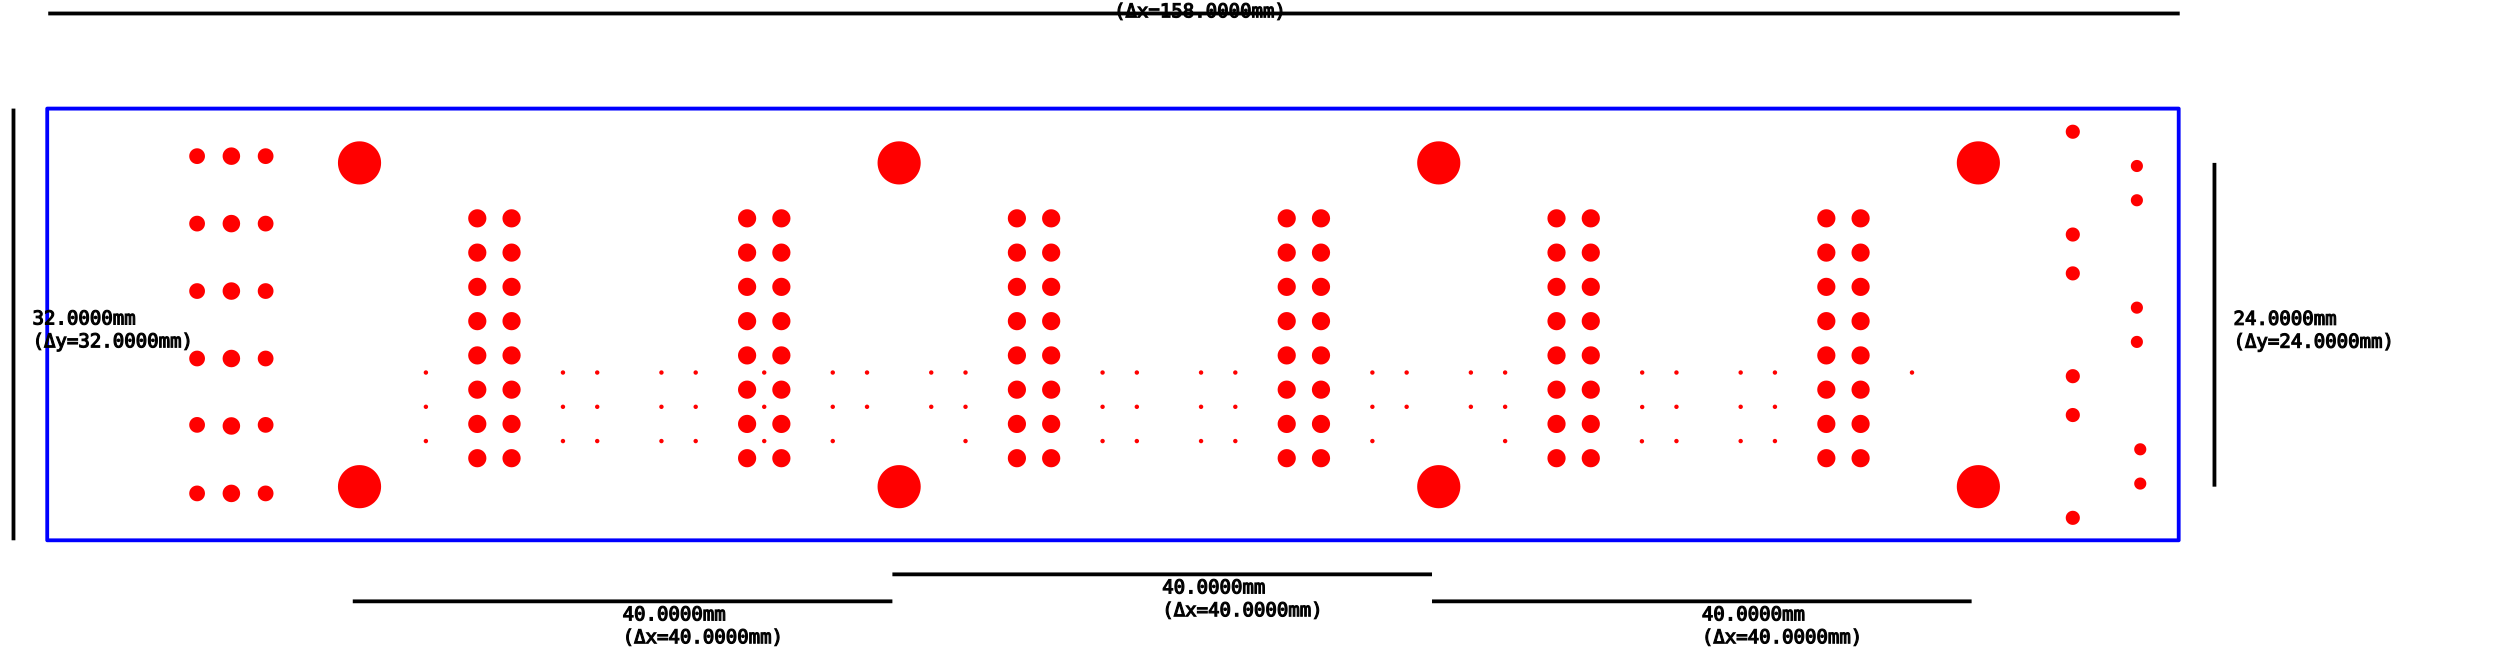
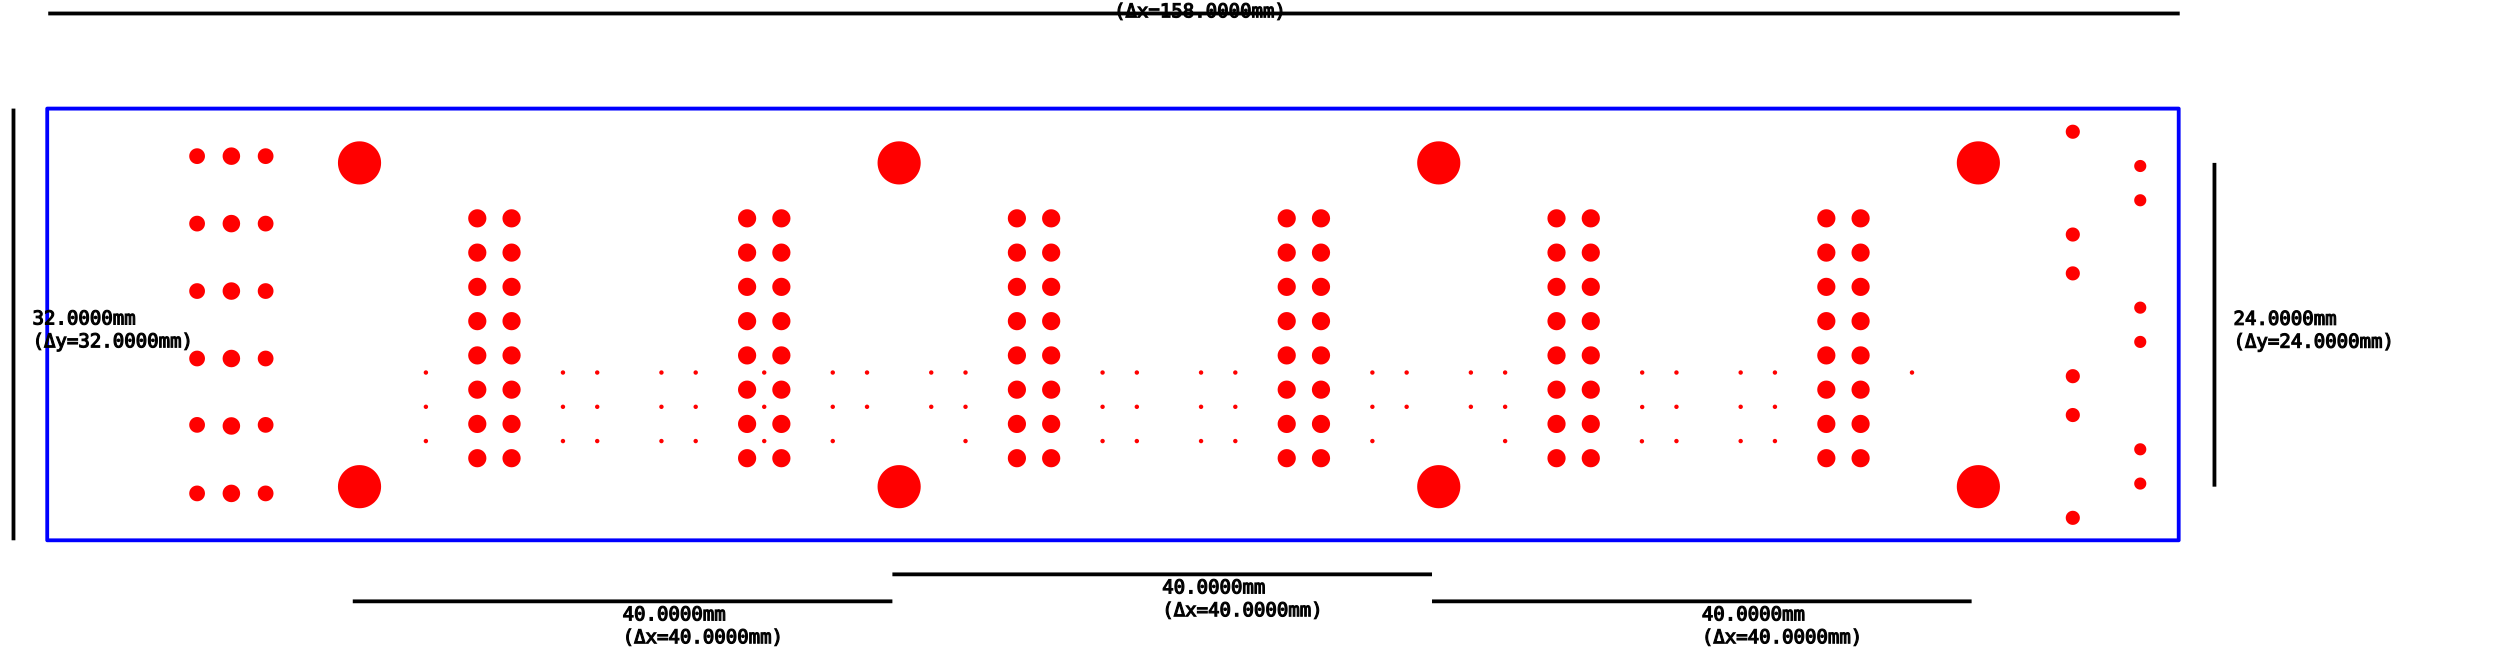
<svg xmlns="http://www.w3.org/2000/svg" baseProfile="tiny" height="171.443" version="1.2" width="656.634">
  <defs />
  <g id="paths" stroke="blue">
    <path d="M 12.402,141.909 L 572.244,141.909 L 572.244,28.524 L 12.402,28.524 L 12.402,141.909 Z" fill-opacity="0" stroke-linejoin="round" stroke-width="1.0" />
  </g>
  <g fill="red" id="holes">
    <circle cx="502.193" cy="97.848" r="0.585" stroke-width="0.0" />
    <circle cx="386.327" cy="97.848" r="0.585" stroke-width="0.0" />
    <circle cx="156.862" cy="115.848" r="0.585" stroke-width="0.0" />
    <circle cx="227.728" cy="106.848" r="0.585" stroke-width="0.0" />
    <circle cx="218.728" cy="106.848" r="0.585" stroke-width="0.0" />
    <circle cx="440.327" cy="106.848" r="0.585" stroke-width="0.0" />
-     <circle cx="457.193" cy="106.848" r="0.585" stroke-width="0.0" />
-     <circle cx="218.728" cy="97.848" r="0.585" stroke-width="0.0" />
    <circle cx="289.594" cy="115.848" r="0.585" stroke-width="0.0" />
    <circle cx="440.327" cy="115.848" r="0.585" stroke-width="0.0" />
    <circle cx="200.728" cy="115.848" r="0.585" stroke-width="0.0" />
    <circle cx="173.728" cy="115.848" r="0.585" stroke-width="0.0" />
    <circle cx="395.327" cy="115.848" r="0.585" stroke-width="0.0" />
    <circle cx="244.595" cy="106.848" r="0.585" stroke-width="0.0" />
    <circle cx="111.862" cy="106.848" r="0.585" stroke-width="0.0" />
    <circle cx="253.595" cy="115.848" r="0.585" stroke-width="0.0" />
    <circle cx="440.327" cy="97.848" r="0.585" stroke-width="0.0" />
    <circle cx="431.253" cy="115.898" r="0.585" stroke-width="0.0" />
    <circle cx="466.193" cy="106.848" r="0.585" stroke-width="0.0" />
    <circle cx="173.728" cy="106.848" r="0.585" stroke-width="0.0" />
+     <circle cx="457.193" cy="106.848" r="0.585" stroke-width="0.0" />
    <circle cx="147.862" cy="106.848" r="0.585" stroke-width="0.0" />
    <circle cx="369.461" cy="97.848" r="0.585" stroke-width="0.0" />
    <circle cx="289.594" cy="106.848" r="0.585" stroke-width="0.0" />
    <circle cx="289.594" cy="97.848" r="0.585" stroke-width="0.0" />
    <circle cx="298.594" cy="97.848" r="0.585" stroke-width="0.0" />
    <circle cx="431.327" cy="97.848" r="0.585" stroke-width="0.0" />
-     <circle cx="147.862" cy="97.848" r="0.585" stroke-width="0.0" />
    <circle cx="369.461" cy="106.848" r="0.585" stroke-width="0.0" />
    <circle cx="253.595" cy="97.848" r="0.585" stroke-width="0.0" />
    <circle cx="360.461" cy="106.848" r="0.585" stroke-width="0.0" />
    <circle cx="227.728" cy="97.848" r="0.585" stroke-width="0.0" />
+     <circle cx="218.728" cy="97.848" r="0.585" stroke-width="0.0" />
+     <circle cx="466.193" cy="115.848" r="0.585" stroke-width="0.0" />
+     <circle cx="315.461" cy="115.848" r="0.585" stroke-width="0.0" />
    <circle cx="386.327" cy="106.848" r="0.585" stroke-width="0.0" />
-     <circle cx="466.193" cy="115.848" r="0.585" stroke-width="0.0" />
    <circle cx="315.461" cy="97.848" r="0.585" stroke-width="0.0" />
    <circle cx="298.594" cy="106.848" r="0.585" stroke-width="0.0" />
    <circle cx="253.595" cy="106.848" r="0.585" stroke-width="0.0" />
    <circle cx="200.728" cy="106.848" r="0.585" stroke-width="0.0" />
    <circle cx="182.728" cy="115.848" r="0.585" stroke-width="0.0" />
    <circle cx="395.327" cy="106.848" r="0.585" stroke-width="0.0" />
    <circle cx="395.327" cy="97.848" r="0.585" stroke-width="0.0" />
    <circle cx="156.862" cy="97.848" r="0.585" stroke-width="0.0" />
    <circle cx="244.595" cy="97.848" r="0.585" stroke-width="0.0" />
    <circle cx="360.461" cy="97.848" r="0.585" stroke-width="0.0" />
    <circle cx="324.461" cy="106.848" r="0.585" stroke-width="0.0" />
    <circle cx="200.728" cy="97.848" r="0.585" stroke-width="0.0" />
    <circle cx="111.862" cy="115.848" r="0.585" stroke-width="0.0" />
    <circle cx="173.728" cy="97.848" r="0.585" stroke-width="0.0" />
    <circle cx="147.862" cy="115.848" r="0.585" stroke-width="0.0" />
    <circle cx="431.327" cy="106.898" r="0.585" stroke-width="0.0" />
    <circle cx="298.594" cy="115.848" r="0.585" stroke-width="0.0" />
+     <circle cx="147.862" cy="97.848" r="0.585" stroke-width="0.0" />
    <circle cx="324.461" cy="97.848" r="0.585" stroke-width="0.0" />
-     <circle cx="315.461" cy="115.848" r="0.585" stroke-width="0.0" />
    <circle cx="457.193" cy="115.848" r="0.585" stroke-width="0.0" />
    <circle cx="466.193" cy="97.848" r="0.585" stroke-width="0.0" />
    <circle cx="156.862" cy="106.848" r="0.585" stroke-width="0.0" />
    <circle cx="111.862" cy="97.848" r="0.585" stroke-width="0.0" />
    <circle cx="457.193" cy="97.848" r="0.585" stroke-width="0.0" />
    <circle cx="315.461" cy="106.848" r="0.585" stroke-width="0.0" />
    <circle cx="324.461" cy="115.848" r="0.585" stroke-width="0.0" />
    <circle cx="218.728" cy="115.848" r="0.585" stroke-width="0.0" />
    <circle cx="182.728" cy="97.848" r="0.585" stroke-width="0.0" />
    <circle cx="182.728" cy="106.848" r="0.585" stroke-width="0.0" />
    <circle cx="360.461" cy="115.848" r="0.585" stroke-width="0.0" />
    <circle cx="51.768" cy="41.014" r="2.073" stroke-width="0.0" />
    <circle cx="69.768" cy="41.014" r="2.073" stroke-width="0.0" />
    <circle cx="519.626" cy="127.825" r="5.669" stroke-width="0.0" />
    <circle cx="519.626" cy="42.785" r="5.669" stroke-width="0.0" />
    <circle cx="479.693" cy="57.348" r="2.392" stroke-width="0.0" />
    <circle cx="479.693" cy="66.348" r="2.392" stroke-width="0.0" />
    <circle cx="479.693" cy="75.348" r="2.392" stroke-width="0.0" />
    <circle cx="479.693" cy="84.348" r="2.392" stroke-width="0.0" />
    <circle cx="479.693" cy="93.348" r="2.392" stroke-width="0.0" />
    <circle cx="479.693" cy="102.348" r="2.392" stroke-width="0.0" />
    <circle cx="479.693" cy="111.348" r="2.392" stroke-width="0.0" />
    <circle cx="479.693" cy="120.348" r="2.392" stroke-width="0.0" />
    <circle cx="488.693" cy="57.348" r="2.392" stroke-width="0.0" />
    <circle cx="488.693" cy="66.348" r="2.392" stroke-width="0.0" />
    <circle cx="488.693" cy="75.348" r="2.392" stroke-width="0.0" />
    <circle cx="488.693" cy="84.348" r="2.392" stroke-width="0.0" />
    <circle cx="488.693" cy="93.348" r="2.392" stroke-width="0.0" />
    <circle cx="488.693" cy="102.348" r="2.392" stroke-width="0.0" />
    <circle cx="488.693" cy="111.348" r="2.392" stroke-width="0.0" />
    <circle cx="488.693" cy="120.348" r="2.392" stroke-width="0.0" />
    <circle cx="51.768" cy="111.597" r="2.073" stroke-width="0.0" />
    <circle cx="69.768" cy="111.597" r="2.073" stroke-width="0.0" />
    <circle cx="51.768" cy="94.163" r="2.073" stroke-width="0.0" />
    <circle cx="69.768" cy="94.163" r="2.073" stroke-width="0.0" />
    <circle cx="337.961" cy="57.348" r="2.392" stroke-width="0.0" />
    <circle cx="337.961" cy="66.348" r="2.392" stroke-width="0.0" />
    <circle cx="337.961" cy="75.348" r="2.392" stroke-width="0.0" />
    <circle cx="337.961" cy="84.348" r="2.392" stroke-width="0.0" />
    <circle cx="337.961" cy="93.348" r="2.392" stroke-width="0.0" />
    <circle cx="337.961" cy="102.348" r="2.392" stroke-width="0.0" />
    <circle cx="337.961" cy="111.348" r="2.392" stroke-width="0.0" />
    <circle cx="337.961" cy="120.348" r="2.392" stroke-width="0.0" />
    <circle cx="346.961" cy="57.348" r="2.392" stroke-width="0.0" />
    <circle cx="346.961" cy="66.348" r="2.392" stroke-width="0.0" />
    <circle cx="346.961" cy="75.348" r="2.392" stroke-width="0.0" />
    <circle cx="346.961" cy="84.348" r="2.392" stroke-width="0.0" />
    <circle cx="346.961" cy="93.348" r="2.392" stroke-width="0.0" />
    <circle cx="346.961" cy="102.348" r="2.392" stroke-width="0.0" />
    <circle cx="346.961" cy="111.348" r="2.392" stroke-width="0.0" />
    <circle cx="346.961" cy="120.348" r="2.392" stroke-width="0.0" />
    <circle cx="544.429" cy="71.805" r="1.86" stroke-width="0.0" />
    <circle cx="544.429" cy="98.805" r="1.86" stroke-width="0.0" />
    <circle cx="408.827" cy="57.348" r="2.392" stroke-width="0.0" />
    <circle cx="408.827" cy="66.348" r="2.392" stroke-width="0.0" />
    <circle cx="408.827" cy="75.348" r="2.392" stroke-width="0.0" />
    <circle cx="408.827" cy="84.348" r="2.392" stroke-width="0.0" />
    <circle cx="408.827" cy="93.348" r="2.392" stroke-width="0.0" />
    <circle cx="408.827" cy="102.348" r="2.392" stroke-width="0.0" />
    <circle cx="408.827" cy="111.348" r="2.392" stroke-width="0.0" />
    <circle cx="408.827" cy="120.348" r="2.392" stroke-width="0.0" />
    <circle cx="417.827" cy="57.348" r="2.392" stroke-width="0.0" />
    <circle cx="417.827" cy="66.348" r="2.392" stroke-width="0.0" />
    <circle cx="417.827" cy="75.348" r="2.392" stroke-width="0.0" />
    <circle cx="417.827" cy="84.348" r="2.392" stroke-width="0.0" />
    <circle cx="417.827" cy="93.348" r="2.392" stroke-width="0.0" />
    <circle cx="417.827" cy="102.348" r="2.392" stroke-width="0.0" />
    <circle cx="417.827" cy="111.348" r="2.392" stroke-width="0.0" />
    <circle cx="417.827" cy="120.348" r="2.392" stroke-width="0.0" />
    <circle cx="94.429" cy="127.825" r="5.669" stroke-width="0.0" />
    <circle cx="196.228" cy="57.348" r="2.392" stroke-width="0.0" />
    <circle cx="196.228" cy="66.348" r="2.392" stroke-width="0.0" />
    <circle cx="196.228" cy="75.348" r="2.392" stroke-width="0.0" />
    <circle cx="196.228" cy="84.348" r="2.392" stroke-width="0.0" />
    <circle cx="196.228" cy="93.348" r="2.392" stroke-width="0.0" />
    <circle cx="196.228" cy="102.348" r="2.392" stroke-width="0.0" />
    <circle cx="196.228" cy="111.348" r="2.392" stroke-width="0.0" />
    <circle cx="196.228" cy="120.348" r="2.392" stroke-width="0.0" />
    <circle cx="205.228" cy="57.348" r="2.392" stroke-width="0.0" />
    <circle cx="205.228" cy="66.348" r="2.392" stroke-width="0.0" />
    <circle cx="205.228" cy="75.348" r="2.392" stroke-width="0.0" />
    <circle cx="205.228" cy="84.348" r="2.392" stroke-width="0.0" />
    <circle cx="205.228" cy="93.348" r="2.392" stroke-width="0.0" />
    <circle cx="205.228" cy="102.348" r="2.392" stroke-width="0.0" />
    <circle cx="205.228" cy="111.348" r="2.392" stroke-width="0.0" />
    <circle cx="205.228" cy="120.348" r="2.392" stroke-width="0.0" />
    <circle cx="544.429" cy="109.01" r="1.86" stroke-width="0.0" />
    <circle cx="544.429" cy="136.01" r="1.86" stroke-width="0.0" />
    <circle cx="60.768" cy="41.014" r="2.303" stroke-width="0.0" />
    <circle cx="60.768" cy="58.73" r="2.303" stroke-width="0.0" />
    <circle cx="60.768" cy="76.447" r="2.303" stroke-width="0.0" />
    <circle cx="60.768" cy="94.163" r="2.303" stroke-width="0.0" />
    <circle cx="60.768" cy="111.88" r="2.303" stroke-width="0.0" />
    <circle cx="60.768" cy="129.596" r="2.303" stroke-width="0.0" />
    <circle cx="267.094" cy="57.348" r="2.392" stroke-width="0.0" />
    <circle cx="267.094" cy="66.348" r="2.392" stroke-width="0.0" />
    <circle cx="267.094" cy="75.348" r="2.392" stroke-width="0.0" />
    <circle cx="267.094" cy="84.348" r="2.392" stroke-width="0.0" />
    <circle cx="267.094" cy="93.348" r="2.392" stroke-width="0.0" />
    <circle cx="267.094" cy="102.348" r="2.392" stroke-width="0.0" />
    <circle cx="267.094" cy="111.348" r="2.392" stroke-width="0.0" />
    <circle cx="267.094" cy="120.348" r="2.392" stroke-width="0.0" />
    <circle cx="276.094" cy="57.348" r="2.392" stroke-width="0.0" />
    <circle cx="276.094" cy="66.348" r="2.392" stroke-width="0.0" />
    <circle cx="276.094" cy="75.348" r="2.392" stroke-width="0.0" />
    <circle cx="276.094" cy="84.348" r="2.392" stroke-width="0.0" />
    <circle cx="276.094" cy="93.348" r="2.392" stroke-width="0.0" />
    <circle cx="276.094" cy="102.348" r="2.392" stroke-width="0.0" />
    <circle cx="276.094" cy="111.348" r="2.392" stroke-width="0.0" />
    <circle cx="276.094" cy="120.348" r="2.392" stroke-width="0.0" />
    <circle cx="377.894" cy="42.785" r="5.669" stroke-width="0.0" />
-     <circle cx="561.26" cy="80.805" r="1.595" stroke-width="0.0" />
-     <circle cx="561.26" cy="89.805" r="1.595" stroke-width="0.0" />
-     <circle cx="236.161" cy="42.785" r="5.669" stroke-width="0.0" />
-     <circle cx="561.26" cy="43.6" r="1.595" stroke-width="0.0" />
-     <circle cx="561.26" cy="52.6" r="1.595" stroke-width="0.0" />
+     <circle cx="377.894" cy="127.825" r="5.669" stroke-width="0.0" />
    <circle cx="562.146" cy="118.01" r="1.595" stroke-width="0.0" />
    <circle cx="562.146" cy="127.01" r="1.595" stroke-width="0.0" />
+     <circle cx="236.161" cy="42.785" r="5.669" stroke-width="0.0" />
    <circle cx="94.429" cy="42.785" r="5.669" stroke-width="0.0" />
-     <circle cx="377.894" cy="127.825" r="5.669" stroke-width="0.0" />
+     <circle cx="562.146" cy="80.805" r="1.595" stroke-width="0.0" />
+     <circle cx="562.146" cy="89.805" r="1.595" stroke-width="0.0" />
    <circle cx="125.362" cy="57.348" r="2.392" stroke-width="0.0" />
    <circle cx="125.362" cy="66.348" r="2.392" stroke-width="0.0" />
    <circle cx="125.362" cy="75.348" r="2.392" stroke-width="0.0" />
    <circle cx="125.362" cy="84.348" r="2.392" stroke-width="0.0" />
    <circle cx="125.362" cy="93.348" r="2.392" stroke-width="0.0" />
    <circle cx="125.362" cy="102.348" r="2.392" stroke-width="0.0" />
    <circle cx="125.362" cy="111.348" r="2.392" stroke-width="0.0" />
    <circle cx="125.362" cy="120.348" r="2.392" stroke-width="0.0" />
    <circle cx="134.362" cy="57.348" r="2.392" stroke-width="0.0" />
    <circle cx="134.362" cy="66.348" r="2.392" stroke-width="0.0" />
    <circle cx="134.362" cy="75.348" r="2.392" stroke-width="0.0" />
    <circle cx="134.362" cy="84.348" r="2.392" stroke-width="0.0" />
    <circle cx="134.362" cy="93.348" r="2.392" stroke-width="0.0" />
    <circle cx="134.362" cy="102.348" r="2.392" stroke-width="0.0" />
    <circle cx="134.362" cy="111.348" r="2.392" stroke-width="0.0" />
    <circle cx="134.362" cy="120.348" r="2.392" stroke-width="0.0" />
    <circle cx="51.768" cy="58.73" r="2.073" stroke-width="0.0" />
    <circle cx="69.768" cy="58.73" r="2.073" stroke-width="0.0" />
+     <circle cx="236.161" cy="127.825" r="5.669" stroke-width="0.0" />
    <circle cx="544.429" cy="34.6" r="1.86" stroke-width="0.0" />
    <circle cx="544.429" cy="61.6" r="1.86" stroke-width="0.0" />
-     <circle cx="236.161" cy="127.825" r="5.669" stroke-width="0.0" />
    <circle cx="51.768" cy="129.596" r="2.073" stroke-width="0.0" />
    <circle cx="69.768" cy="129.596" r="2.073" stroke-width="0.0" />
    <circle cx="51.768" cy="76.447" r="2.073" stroke-width="0.0" />
    <circle cx="69.768" cy="76.447" r="2.073" stroke-width="0.0" />
+     <circle cx="562.146" cy="43.6" r="1.595" stroke-width="0.0" />
+     <circle cx="562.146" cy="52.6" r="1.595" stroke-width="0.0" />
  </g>
  <g id="rulers" stroke="black">
    <line stroke-width="1.0" x1="234.39" x2="376.122" y1="150.856" y2="150.856" />
    <text font-family="monospace" font-size="5" stroke-width="0.3" x="305.256" y="155.856">40.0000mm</text>
    <text font-family="monospace" font-size="5" stroke-width="0.3" x="305.256" y="161.856">(Δx=40.0000mm)</text>
    <line stroke-width="1.0" x1="572.51" x2="12.667" y1="3.543" y2="3.543" />
    <text font-family="monospace" font-size="5" stroke-width="0.3" x="292.589" y="-1.457">158.0000mm</text>
    <text font-family="monospace" font-size="5" stroke-width="0.3" x="292.589" y="4.543">(Δx=158.0000mm)</text>
    <line stroke-width="1.0" x1="92.657" x2="234.39" y1="157.943" y2="157.943" />
    <text font-family="monospace" font-size="5" stroke-width="0.3" x="163.524" y="162.943">40.0000mm</text>
    <text font-family="monospace" font-size="5" stroke-width="0.3" x="163.524" y="168.943">(Δx=40.0000mm)</text>
    <line stroke-width="1.0" x1="3.543" x2="3.543" y1="28.524" y2="141.909" />
    <text font-family="monospace" font-size="5" stroke-width="0.3" x="8.543" y="85.217">32.0000mm</text>
    <text font-family="monospace" font-size="5" stroke-width="0.3" x="8.543" y="91.217">(Δy=32.0000mm)</text>
    <line stroke-width="1.0" x1="581.634" x2="581.634" y1="127.825" y2="42.785" />
    <text font-family="monospace" font-size="5" stroke-width="0.3" x="586.634" y="85.305">24.0000mm</text>
    <text font-family="monospace" font-size="5" stroke-width="0.3" x="586.634" y="91.305">(Δy=24.0000mm)</text>
    <line stroke-width="1.0" x1="376.122" x2="517.854" y1="157.943" y2="157.943" />
    <text font-family="monospace" font-size="5" stroke-width="0.3" x="446.988" y="162.943">40.0000mm</text>
    <text font-family="monospace" font-size="5" stroke-width="0.3" x="446.988" y="168.943">(Δx=40.0000mm)</text>
  </g>
</svg>
